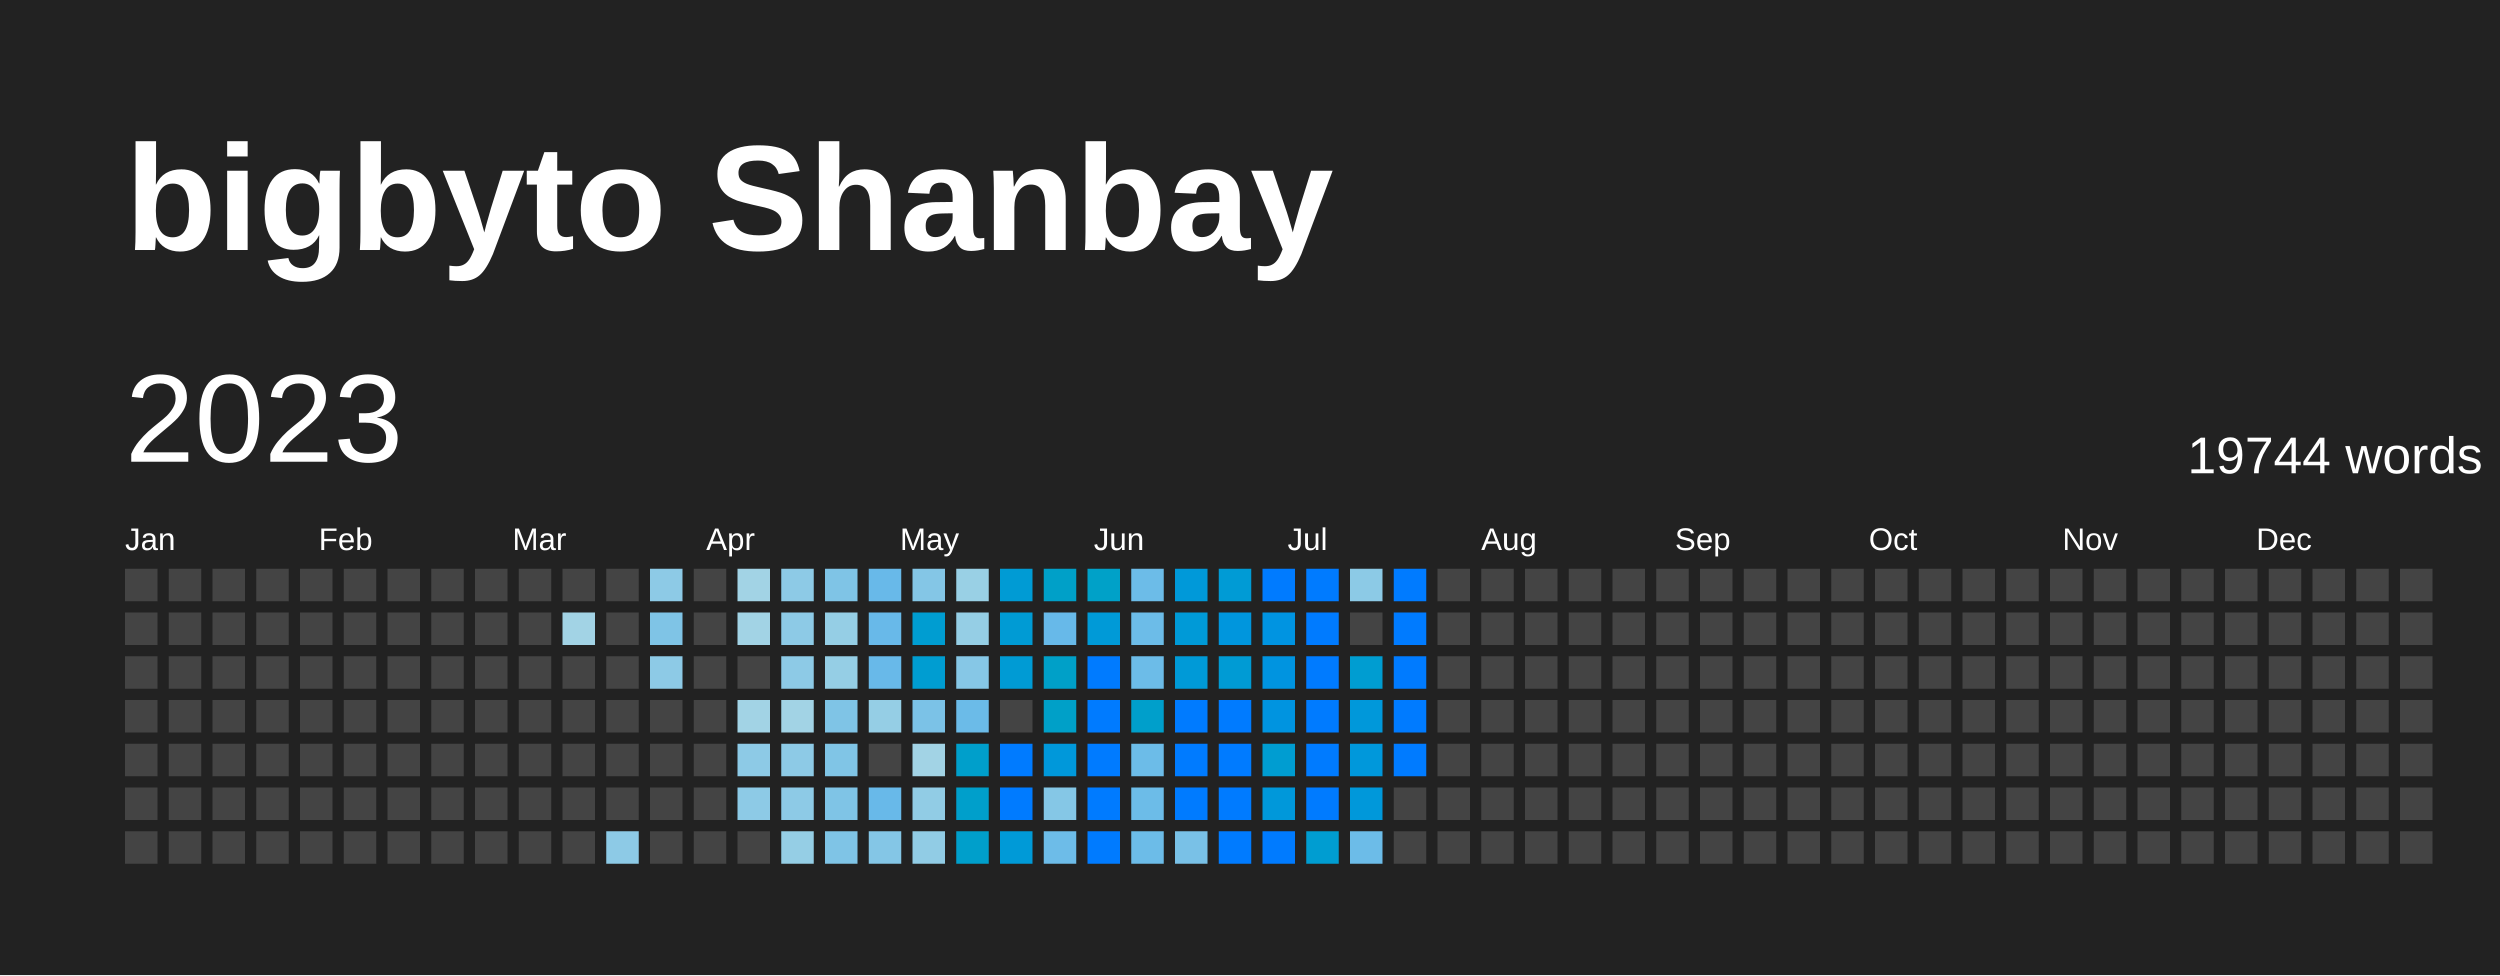
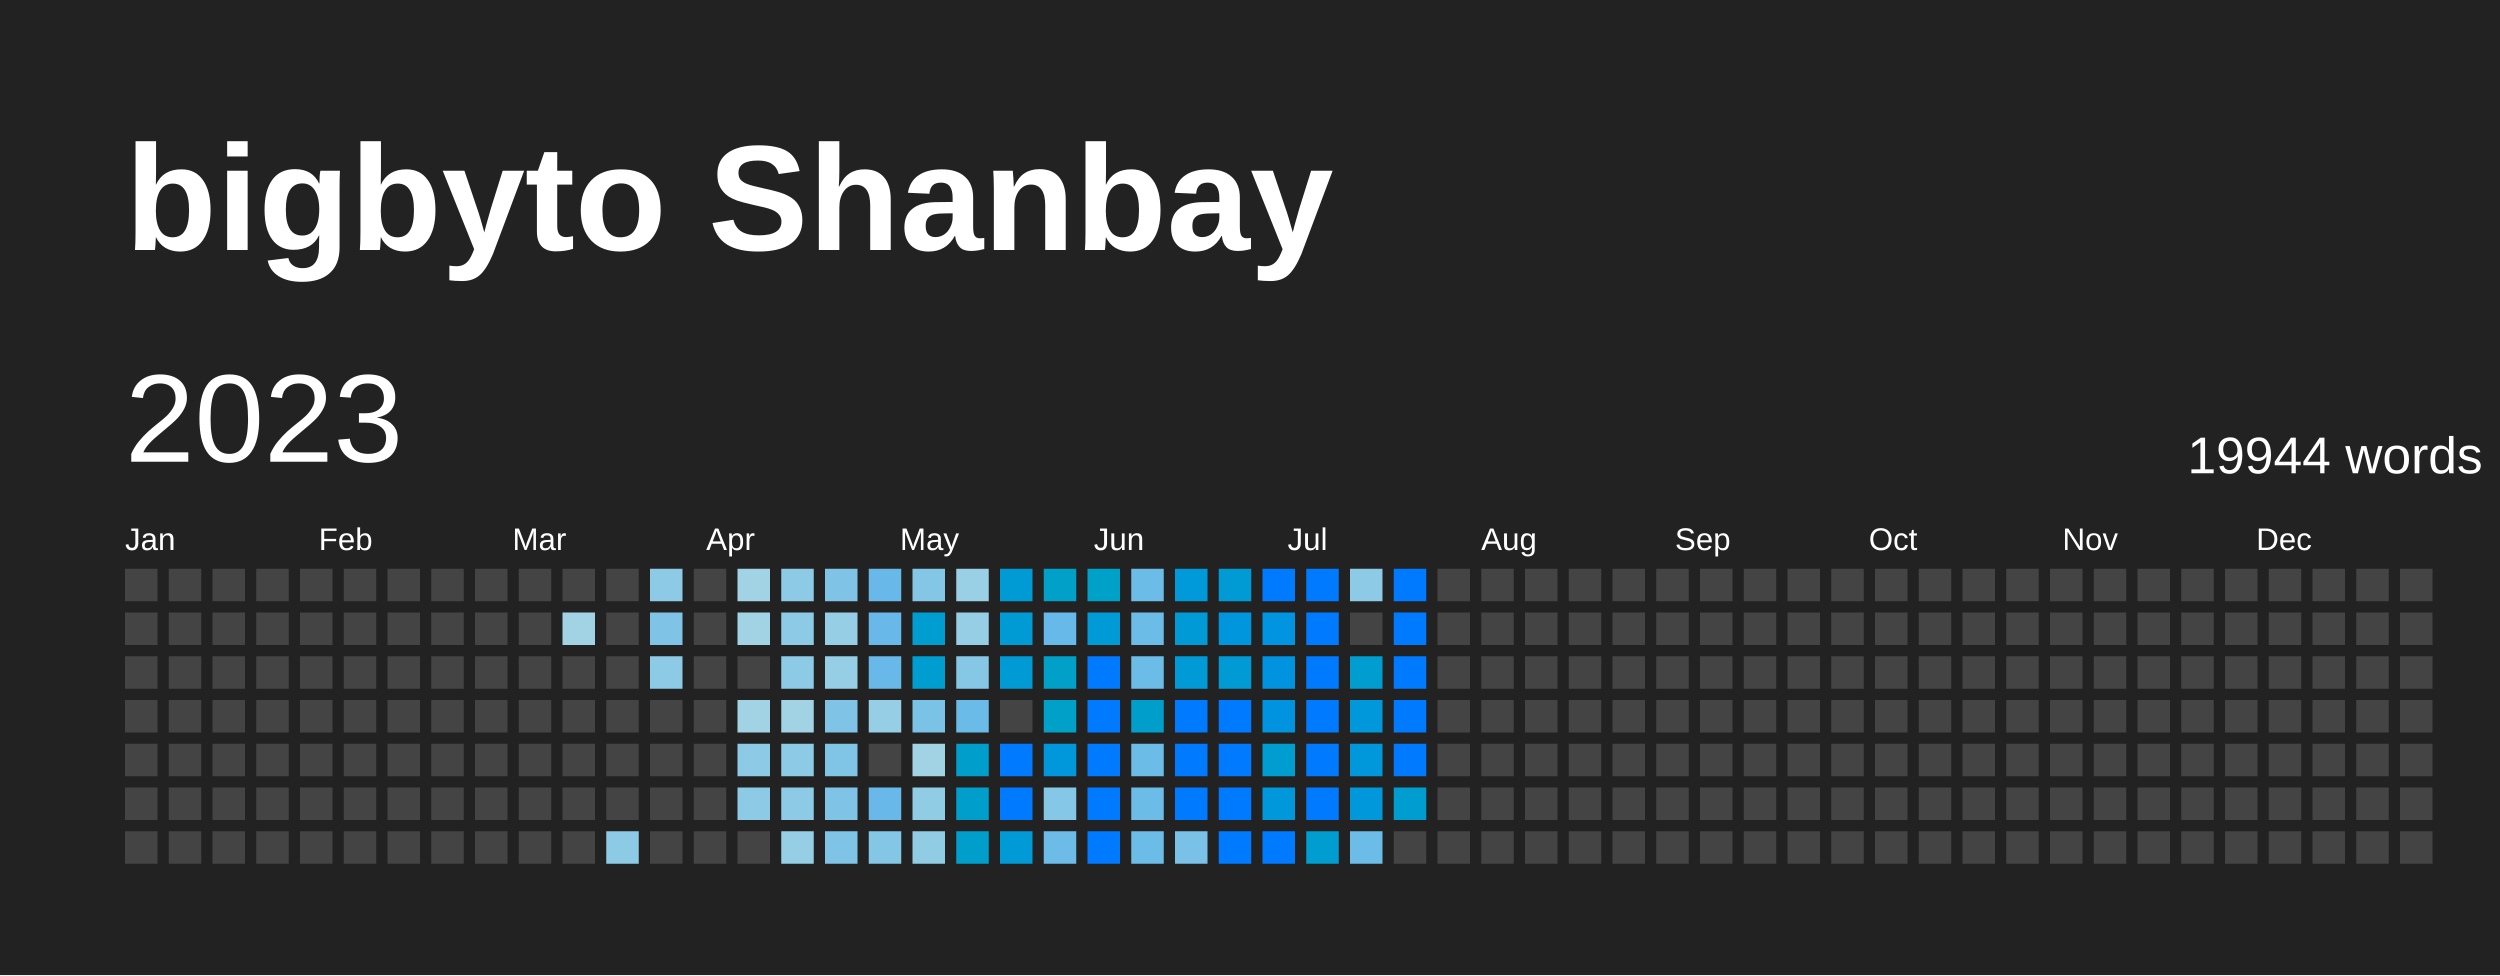
<svg xmlns="http://www.w3.org/2000/svg" baseProfile="full" height="78mm" version="1.1" viewBox="0,0,200,78" width="200mm">
  <defs />
  <rect fill="#222222" height="78" width="200" x="0" y="0" />
  <text fill="#FFFFFF" style="font-size:12px; font-family:Arial; font-weight:bold;" x="10" y="20">bigbyto Shanbay</text>
  <text dominant-baseline="hanging" fill="#FFFFFF" style="font-size:10.0px; font-family:Arial;" x="10" y="30">2023</text>
-   <text dominant-baseline="hanging" fill="#FFFFFF" style="font-size:4.125px; font-family:Arial;" x="175" y="35">19744 words</text>
+   <text dominant-baseline="hanging" fill="#FFFFFF" style="font-size:4.125px; font-family:Arial;" x="175" y="35">19944 words</text>
  <text fill="#FFFFFF" style="font-size:2.5px; font-family:Arial" x="10.0" y="44">Jan</text>
  <text fill="#FFFFFF" style="font-size:2.5px; font-family:Arial" x="25.5" y="44">Feb</text>
  <text fill="#FFFFFF" style="font-size:2.5px; font-family:Arial" x="41.0" y="44">Mar</text>
  <text fill="#FFFFFF" style="font-size:2.5px; font-family:Arial" x="56.5" y="44">Apr</text>
  <text fill="#FFFFFF" style="font-size:2.5px; font-family:Arial" x="72.0" y="44">May</text>
  <text fill="#FFFFFF" style="font-size:2.5px; font-family:Arial" x="87.5" y="44">Jun</text>
  <text fill="#FFFFFF" style="font-size:2.5px; font-family:Arial" x="103.0" y="44">Jul</text>
  <text fill="#FFFFFF" style="font-size:2.5px; font-family:Arial" x="118.5" y="44">Aug</text>
  <text fill="#FFFFFF" style="font-size:2.5px; font-family:Arial" x="134.0" y="44">Sep</text>
  <text fill="#FFFFFF" style="font-size:2.5px; font-family:Arial" x="149.5" y="44">Oct</text>
  <text fill="#FFFFFF" style="font-size:2.5px; font-family:Arial" x="165.0" y="44">Nov</text>
  <text fill="#FFFFFF" style="font-size:2.5px; font-family:Arial" x="180.5" y="44">Dec</text>
  <rect fill="#444444" height="2.6" width="2.6" x="10.0" y="45.5" />
  <rect fill="#444444" height="2.6" width="2.6" x="10.0" y="49.0" />
  <rect fill="#444444" height="2.6" width="2.6" x="10.0" y="52.5" />
  <rect fill="#444444" height="2.6" width="2.6" x="10.0" y="56.0" />
  <rect fill="#444444" height="2.6" width="2.6" x="10.0" y="59.5" />
  <rect fill="#444444" height="2.6" width="2.6" x="10.0" y="63.0" />
  <rect fill="#444444" height="2.6" width="2.6" x="10.0" y="66.5" />
  <rect fill="#444444" height="2.6" width="2.6" x="13.5" y="45.5" />
  <rect fill="#444444" height="2.6" width="2.6" x="13.5" y="49.0" />
  <rect fill="#444444" height="2.6" width="2.6" x="13.5" y="52.5" />
  <rect fill="#444444" height="2.6" width="2.6" x="13.5" y="56.0" />
  <rect fill="#444444" height="2.6" width="2.6" x="13.5" y="59.5" />
  <rect fill="#444444" height="2.6" width="2.6" x="13.5" y="63.0" />
  <rect fill="#444444" height="2.6" width="2.6" x="13.5" y="66.5" />
  <rect fill="#444444" height="2.6" width="2.6" x="17.0" y="45.5" />
  <rect fill="#444444" height="2.6" width="2.6" x="17.0" y="49.0" />
  <rect fill="#444444" height="2.6" width="2.6" x="17.0" y="52.5" />
  <rect fill="#444444" height="2.6" width="2.6" x="17.0" y="56.0" />
  <rect fill="#444444" height="2.6" width="2.6" x="17.0" y="59.5" />
  <rect fill="#444444" height="2.6" width="2.6" x="17.0" y="63.0" />
  <rect fill="#444444" height="2.6" width="2.6" x="17.0" y="66.5" />
  <rect fill="#444444" height="2.6" width="2.6" x="20.5" y="45.5" />
  <rect fill="#444444" height="2.6" width="2.6" x="20.5" y="49.0" />
  <rect fill="#444444" height="2.6" width="2.6" x="20.5" y="52.5" />
  <rect fill="#444444" height="2.6" width="2.6" x="20.5" y="56.0" />
  <rect fill="#444444" height="2.6" width="2.6" x="20.5" y="59.5" />
  <rect fill="#444444" height="2.6" width="2.6" x="20.5" y="63.0" />
  <rect fill="#444444" height="2.6" width="2.6" x="20.5" y="66.5" />
  <rect fill="#444444" height="2.6" width="2.6" x="24.0" y="45.5" />
  <rect fill="#444444" height="2.6" width="2.6" x="24.0" y="49.0" />
  <rect fill="#444444" height="2.6" width="2.6" x="24.0" y="52.5" />
  <rect fill="#444444" height="2.6" width="2.6" x="24.0" y="56.0" />
  <rect fill="#444444" height="2.6" width="2.6" x="24.0" y="59.5" />
  <rect fill="#444444" height="2.6" width="2.6" x="24.0" y="63.0" />
  <rect fill="#444444" height="2.6" width="2.6" x="24.0" y="66.5" />
  <rect fill="#444444" height="2.6" width="2.6" x="27.5" y="45.5" />
  <rect fill="#444444" height="2.6" width="2.6" x="27.5" y="49.0" />
  <rect fill="#444444" height="2.6" width="2.6" x="27.5" y="52.5" />
  <rect fill="#444444" height="2.6" width="2.6" x="27.5" y="56.0" />
  <rect fill="#444444" height="2.6" width="2.6" x="27.5" y="59.5" />
  <rect fill="#444444" height="2.6" width="2.6" x="27.5" y="63.0" />
  <rect fill="#444444" height="2.6" width="2.6" x="27.5" y="66.5" />
  <rect fill="#444444" height="2.6" width="2.6" x="31.0" y="45.5" />
  <rect fill="#444444" height="2.6" width="2.6" x="31.0" y="49.0" />
  <rect fill="#444444" height="2.6" width="2.6" x="31.0" y="52.5" />
  <rect fill="#444444" height="2.6" width="2.6" x="31.0" y="56.0" />
  <rect fill="#444444" height="2.6" width="2.6" x="31.0" y="59.5" />
  <rect fill="#444444" height="2.6" width="2.6" x="31.0" y="63.0" />
  <rect fill="#444444" height="2.6" width="2.6" x="31.0" y="66.5" />
  <rect fill="#444444" height="2.6" width="2.6" x="34.5" y="45.5" />
  <rect fill="#444444" height="2.6" width="2.6" x="34.5" y="49.0" />
  <rect fill="#444444" height="2.6" width="2.6" x="34.5" y="52.5" />
  <rect fill="#444444" height="2.6" width="2.6" x="34.5" y="56.0" />
  <rect fill="#444444" height="2.6" width="2.6" x="34.5" y="59.5" />
  <rect fill="#444444" height="2.6" width="2.6" x="34.5" y="63.0" />
  <rect fill="#444444" height="2.6" width="2.6" x="34.5" y="66.5" />
  <rect fill="#444444" height="2.6" width="2.6" x="38.0" y="45.5" />
  <rect fill="#444444" height="2.6" width="2.6" x="38.0" y="49.0" />
  <rect fill="#444444" height="2.6" width="2.6" x="38.0" y="52.5" />
  <rect fill="#444444" height="2.6" width="2.6" x="38.0" y="56.0" />
  <rect fill="#444444" height="2.6" width="2.6" x="38.0" y="59.5" />
  <rect fill="#444444" height="2.6" width="2.6" x="38.0" y="63.0" />
  <rect fill="#444444" height="2.6" width="2.6" x="38.0" y="66.5" />
  <rect fill="#444444" height="2.6" width="2.6" x="41.5" y="45.5" />
  <rect fill="#444444" height="2.6" width="2.6" x="41.5" y="49.0" />
  <rect fill="#444444" height="2.6" width="2.6" x="41.5" y="52.5" />
  <rect fill="#444444" height="2.6" width="2.6" x="41.5" y="56.0" />
  <rect fill="#444444" height="2.6" width="2.6" x="41.5" y="59.5" />
  <rect fill="#444444" height="2.6" width="2.6" x="41.5" y="63.0" />
  <rect fill="#444444" height="2.6" width="2.6" x="41.5" y="66.5" />
  <rect fill="#444444" height="2.6" width="2.6" x="45.0" y="45.5" />
  <rect fill="#a2d3e5" height="2.6" width="2.6" x="45.0" y="49.0" />
  <rect fill="#444444" height="2.6" width="2.6" x="45.0" y="52.5" />
  <rect fill="#444444" height="2.6" width="2.6" x="45.0" y="56.0" />
  <rect fill="#444444" height="2.6" width="2.6" x="45.0" y="59.5" />
  <rect fill="#444444" height="2.6" width="2.6" x="45.0" y="63.0" />
  <rect fill="#444444" height="2.6" width="2.6" x="45.0" y="66.5" />
  <rect fill="#444444" height="2.6" width="2.6" x="48.5" y="45.5" />
  <rect fill="#444444" height="2.6" width="2.6" x="48.5" y="49.0" />
  <rect fill="#444444" height="2.6" width="2.6" x="48.5" y="52.5" />
  <rect fill="#444444" height="2.6" width="2.6" x="48.5" y="56.0" />
  <rect fill="#444444" height="2.6" width="2.6" x="48.5" y="59.5" />
  <rect fill="#444444" height="2.6" width="2.6" x="48.5" y="63.0" />
  <rect fill="#8dcae6" height="2.6" width="2.6" x="48.5" y="66.5" />
  <rect fill="#8dcae6" height="2.6" width="2.6" x="52.0" y="45.5" />
  <rect fill="#7fc4e6" height="2.6" width="2.6" x="52.0" y="49.0" />
  <rect fill="#8dcae6" height="2.6" width="2.6" x="52.0" y="52.5" />
  <rect fill="#444444" height="2.6" width="2.6" x="52.0" y="56.0" />
  <rect fill="#444444" height="2.6" width="2.6" x="52.0" y="59.5" />
  <rect fill="#444444" height="2.6" width="2.6" x="52.0" y="63.0" />
  <rect fill="#444444" height="2.6" width="2.6" x="52.0" y="66.5" />
  <rect fill="#444444" height="2.6" width="2.6" x="55.5" y="45.5" />
  <rect fill="#444444" height="2.6" width="2.6" x="55.5" y="49.0" />
  <rect fill="#444444" height="2.6" width="2.6" x="55.5" y="52.5" />
  <rect fill="#444444" height="2.6" width="2.6" x="55.5" y="56.0" />
  <rect fill="#444444" height="2.6" width="2.6" x="55.5" y="59.5" />
  <rect fill="#444444" height="2.6" width="2.6" x="55.5" y="63.0" />
  <rect fill="#444444" height="2.6" width="2.6" x="55.5" y="66.5" />
  <rect fill="#a2d3e5" height="2.6" width="2.6" x="59.0" y="45.5" />
  <rect fill="#a2d3e5" height="2.6" width="2.6" x="59.0" y="49.0" />
  <rect fill="#444444" height="2.6" width="2.6" x="59.0" y="52.5" />
  <rect fill="#a2d3e5" height="2.6" width="2.6" x="59.0" y="56.0" />
  <rect fill="#8dcae6" height="2.6" width="2.6" x="59.0" y="59.5" />
  <rect fill="#8dcae6" height="2.6" width="2.6" x="59.0" y="63.0" />
  <rect fill="#444444" height="2.6" width="2.6" x="59.0" y="66.5" />
  <rect fill="#8dcae6" height="2.6" width="2.6" x="62.5" y="45.5" />
  <rect fill="#8dcae6" height="2.6" width="2.6" x="62.5" y="49.0" />
  <rect fill="#8dcae6" height="2.6" width="2.6" x="62.5" y="52.5" />
  <rect fill="#a2d3e5" height="2.6" width="2.6" x="62.5" y="56.0" />
  <rect fill="#8dcae6" height="2.6" width="2.6" x="62.5" y="59.5" />
  <rect fill="#8dcae6" height="2.6" width="2.6" x="62.5" y="63.0" />
  <rect fill="#95cee5" height="2.6" width="2.6" x="62.5" y="66.5" />
  <rect fill="#7fc4e6" height="2.6" width="2.6" x="66.0" y="45.5" />
  <rect fill="#95cee5" height="2.6" width="2.6" x="66.0" y="49.0" />
  <rect fill="#95cee5" height="2.6" width="2.6" x="66.0" y="52.5" />
  <rect fill="#7fc4e6" height="2.6" width="2.6" x="66.0" y="56.0" />
  <rect fill="#80c5e6" height="2.6" width="2.6" x="66.0" y="59.5" />
  <rect fill="#7fc4e6" height="2.6" width="2.6" x="66.0" y="63.0" />
  <rect fill="#7fc4e6" height="2.6" width="2.6" x="66.0" y="66.5" />
  <rect fill="#68b9e9" height="2.6" width="2.6" x="69.5" y="45.5" />
  <rect fill="#68b9e9" height="2.6" width="2.6" x="69.5" y="49.0" />
  <rect fill="#68b9e9" height="2.6" width="2.6" x="69.5" y="52.5" />
  <rect fill="#95cee5" height="2.6" width="2.6" x="69.5" y="56.0" />
  <rect fill="#444444" height="2.6" width="2.6" x="69.5" y="59.5" />
  <rect fill="#68b9e9" height="2.6" width="2.6" x="69.5" y="63.0" />
  <rect fill="#84c6e6" height="2.6" width="2.6" x="69.5" y="66.5" />
  <rect fill="#84c6e6" height="2.6" width="2.6" x="73.0" y="45.5" />
  <rect fill="#009dd1" height="2.6" width="2.6" x="73.0" y="49.0" />
  <rect fill="#009dd1" height="2.6" width="2.6" x="73.0" y="52.5" />
  <rect fill="#7bc2e7" height="2.6" width="2.6" x="73.0" y="56.0" />
  <rect fill="#a2d3e5" height="2.6" width="2.6" x="73.0" y="59.5" />
  <rect fill="#91cce5" height="2.6" width="2.6" x="73.0" y="63.0" />
  <rect fill="#91cce5" height="2.6" width="2.6" x="73.0" y="66.5" />
  <rect fill="#99d0e5" height="2.6" width="2.6" x="76.5" y="45.5" />
  <rect fill="#95cee5" height="2.6" width="2.6" x="76.5" y="49.0" />
  <rect fill="#86c7e6" height="2.6" width="2.6" x="76.5" y="52.5" />
  <rect fill="#6bbbe8" height="2.6" width="2.6" x="76.5" y="56.0" />
  <rect fill="#009fcb" height="2.6" width="2.6" x="76.5" y="59.5" />
  <rect fill="#009fcb" height="2.6" width="2.6" x="76.5" y="63.0" />
  <rect fill="#009fcb" height="2.6" width="2.6" x="76.5" y="66.5" />
  <rect fill="#009bd4" height="2.6" width="2.6" x="80.0" y="45.5" />
  <rect fill="#009bd4" height="2.6" width="2.6" x="80.0" y="49.0" />
  <rect fill="#009bd4" height="2.6" width="2.6" x="80.0" y="52.5" />
  <rect fill="#444444" height="2.6" width="2.6" x="80.0" y="56.0" />
  <rect fill="#007BFF" height="2.6" width="2.6" x="80.0" y="59.5" />
  <rect fill="#007BFF" height="2.6" width="2.6" x="80.0" y="63.0" />
  <rect fill="#009ad7" height="2.6" width="2.6" x="80.0" y="66.5" />
  <rect fill="#00a0c8" height="2.6" width="2.6" x="83.5" y="45.5" />
  <rect fill="#67b9e9" height="2.6" width="2.6" x="83.5" y="49.0" />
  <rect fill="#00a0c8" height="2.6" width="2.6" x="83.5" y="52.5" />
  <rect fill="#00a0c8" height="2.6" width="2.6" x="83.5" y="56.0" />
  <rect fill="#0098da" height="2.6" width="2.6" x="83.5" y="59.5" />
  <rect fill="#85c7e6" height="2.6" width="2.6" x="83.5" y="63.0" />
  <rect fill="#6dbce8" height="2.6" width="2.6" x="83.5" y="66.5" />
  <rect fill="#00a1c8" height="2.6" width="2.6" x="87.0" y="45.5" />
  <rect fill="#009ad7" height="2.6" width="2.6" x="87.0" y="49.0" />
  <rect fill="#007BFF" height="2.6" width="2.6" x="87.0" y="52.5" />
  <rect fill="#007BFF" height="2.6" width="2.6" x="87.0" y="56.0" />
  <rect fill="#007BFF" height="2.6" width="2.6" x="87.0" y="59.5" />
  <rect fill="#007BFF" height="2.6" width="2.6" x="87.0" y="63.0" />
  <rect fill="#007BFF" height="2.6" width="2.6" x="87.0" y="66.5" />
  <rect fill="#6cbce8" height="2.6" width="2.6" x="90.5" y="45.5" />
  <rect fill="#6cbce8" height="2.6" width="2.6" x="90.5" y="49.0" />
  <rect fill="#6cbce8" height="2.6" width="2.6" x="90.5" y="52.5" />
  <rect fill="#009fcb" height="2.6" width="2.6" x="90.5" y="56.0" />
  <rect fill="#6cbce8" height="2.6" width="2.6" x="90.5" y="59.5" />
  <rect fill="#6cbce8" height="2.6" width="2.6" x="90.5" y="63.0" />
  <rect fill="#6cbce8" height="2.6" width="2.6" x="90.5" y="66.5" />
  <rect fill="#0099d9" height="2.6" width="2.6" x="94.0" y="45.5" />
  <rect fill="#009ad7" height="2.6" width="2.6" x="94.0" y="49.0" />
  <rect fill="#009ad7" height="2.6" width="2.6" x="94.0" y="52.5" />
  <rect fill="#007BFF" height="2.6" width="2.6" x="94.0" y="56.0" />
  <rect fill="#007BFF" height="2.6" width="2.6" x="94.0" y="59.5" />
  <rect fill="#007BFF" height="2.6" width="2.6" x="94.0" y="63.0" />
  <rect fill="#79c1e7" height="2.6" width="2.6" x="94.0" y="66.5" />
  <rect fill="#009bd5" height="2.6" width="2.6" x="97.5" y="45.5" />
  <rect fill="#0096dd" height="2.6" width="2.6" x="97.5" y="49.0" />
  <rect fill="#009bd4" height="2.6" width="2.6" x="97.5" y="52.5" />
  <rect fill="#007BFF" height="2.6" width="2.6" x="97.5" y="56.0" />
  <rect fill="#007BFF" height="2.6" width="2.6" x="97.5" y="59.5" />
  <rect fill="#007BFF" height="2.6" width="2.6" x="97.5" y="63.0" />
  <rect fill="#007BFF" height="2.6" width="2.6" x="97.5" y="66.5" />
  <rect fill="#007BFF" height="2.6" width="2.6" x="101.0" y="45.5" />
  <rect fill="#0094e1" height="2.6" width="2.6" x="101.0" y="49.0" />
  <rect fill="#0094e0" height="2.6" width="2.6" x="101.0" y="52.5" />
  <rect fill="#0094e0" height="2.6" width="2.6" x="101.0" y="56.0" />
  <rect fill="#009dd1" height="2.6" width="2.6" x="101.0" y="59.5" />
  <rect fill="#0098da" height="2.6" width="2.6" x="101.0" y="63.0" />
  <rect fill="#007BFF" height="2.6" width="2.6" x="101.0" y="66.5" />
  <rect fill="#007BFF" height="2.6" width="2.6" x="104.5" y="45.5" />
  <rect fill="#007BFF" height="2.6" width="2.6" x="104.5" y="49.0" />
  <rect fill="#007BFF" height="2.6" width="2.6" x="104.5" y="52.5" />
  <rect fill="#007BFF" height="2.6" width="2.6" x="104.5" y="56.0" />
  <rect fill="#007BFF" height="2.6" width="2.6" x="104.5" y="59.5" />
  <rect fill="#007BFF" height="2.6" width="2.6" x="104.5" y="63.0" />
  <rect fill="#009dd1" height="2.6" width="2.6" x="104.5" y="66.5" />
  <rect fill="#8ccae6" height="2.6" width="2.6" x="108.0" y="45.5" />
  <rect fill="#444444" height="2.6" width="2.6" x="108.0" y="49.0" />
  <rect fill="#009dd1" height="2.6" width="2.6" x="108.0" y="52.5" />
  <rect fill="#0098da" height="2.6" width="2.6" x="108.0" y="56.0" />
  <rect fill="#0098db" height="2.6" width="2.6" x="108.0" y="59.5" />
  <rect fill="#0098da" height="2.6" width="2.6" x="108.0" y="63.0" />
  <rect fill="#6cbce8" height="2.6" width="2.6" x="108.0" y="66.5" />
  <rect fill="#007BFF" height="2.6" width="2.6" x="111.5" y="45.5" />
  <rect fill="#007BFF" height="2.6" width="2.6" x="111.5" y="49.0" />
  <rect fill="#007BFF" height="2.6" width="2.6" x="111.5" y="52.5" />
  <rect fill="#007BFF" height="2.6" width="2.6" x="111.5" y="56.0" />
  <rect fill="#007BFF" height="2.6" width="2.6" x="111.5" y="59.5" />
-   <rect fill="#444444" height="2.6" width="2.6" x="111.5" y="63.0" />
+   <rect fill="#009dd1" height="2.6" width="2.6" x="111.5" y="63.0" />
  <rect fill="#444444" height="2.6" width="2.6" x="111.5" y="66.5" />
  <rect fill="#444444" height="2.6" width="2.6" x="115.0" y="45.5" />
  <rect fill="#444444" height="2.6" width="2.6" x="115.0" y="49.0" />
  <rect fill="#444444" height="2.6" width="2.6" x="115.0" y="52.5" />
  <rect fill="#444444" height="2.6" width="2.6" x="115.0" y="56.0" />
  <rect fill="#444444" height="2.6" width="2.6" x="115.0" y="59.5" />
  <rect fill="#444444" height="2.6" width="2.6" x="115.0" y="63.0" />
  <rect fill="#444444" height="2.6" width="2.6" x="115.0" y="66.5" />
  <rect fill="#444444" height="2.6" width="2.6" x="118.5" y="45.5" />
  <rect fill="#444444" height="2.6" width="2.6" x="118.5" y="49.0" />
  <rect fill="#444444" height="2.6" width="2.6" x="118.5" y="52.5" />
  <rect fill="#444444" height="2.6" width="2.6" x="118.5" y="56.0" />
  <rect fill="#444444" height="2.6" width="2.6" x="118.5" y="59.5" />
  <rect fill="#444444" height="2.6" width="2.6" x="118.5" y="63.0" />
  <rect fill="#444444" height="2.6" width="2.6" x="118.5" y="66.5" />
  <rect fill="#444444" height="2.6" width="2.6" x="122.0" y="45.5" />
  <rect fill="#444444" height="2.6" width="2.6" x="122.0" y="49.0" />
  <rect fill="#444444" height="2.6" width="2.6" x="122.0" y="52.5" />
  <rect fill="#444444" height="2.6" width="2.6" x="122.0" y="56.0" />
  <rect fill="#444444" height="2.6" width="2.6" x="122.0" y="59.5" />
  <rect fill="#444444" height="2.6" width="2.6" x="122.0" y="63.0" />
  <rect fill="#444444" height="2.6" width="2.6" x="122.0" y="66.5" />
  <rect fill="#444444" height="2.6" width="2.6" x="125.5" y="45.5" />
  <rect fill="#444444" height="2.6" width="2.6" x="125.5" y="49.0" />
  <rect fill="#444444" height="2.6" width="2.6" x="125.5" y="52.5" />
  <rect fill="#444444" height="2.6" width="2.6" x="125.5" y="56.0" />
  <rect fill="#444444" height="2.6" width="2.6" x="125.5" y="59.5" />
  <rect fill="#444444" height="2.6" width="2.6" x="125.5" y="63.0" />
  <rect fill="#444444" height="2.6" width="2.6" x="125.5" y="66.5" />
  <rect fill="#444444" height="2.6" width="2.6" x="129.0" y="45.5" />
  <rect fill="#444444" height="2.6" width="2.6" x="129.0" y="49.0" />
  <rect fill="#444444" height="2.6" width="2.6" x="129.0" y="52.5" />
  <rect fill="#444444" height="2.6" width="2.6" x="129.0" y="56.0" />
  <rect fill="#444444" height="2.6" width="2.6" x="129.0" y="59.5" />
  <rect fill="#444444" height="2.6" width="2.6" x="129.0" y="63.0" />
  <rect fill="#444444" height="2.6" width="2.6" x="129.0" y="66.5" />
  <rect fill="#444444" height="2.6" width="2.6" x="132.5" y="45.5" />
  <rect fill="#444444" height="2.6" width="2.6" x="132.5" y="49.0" />
  <rect fill="#444444" height="2.6" width="2.6" x="132.5" y="52.5" />
  <rect fill="#444444" height="2.6" width="2.6" x="132.5" y="56.0" />
  <rect fill="#444444" height="2.6" width="2.6" x="132.5" y="59.5" />
  <rect fill="#444444" height="2.6" width="2.6" x="132.5" y="63.0" />
  <rect fill="#444444" height="2.6" width="2.6" x="132.5" y="66.5" />
  <rect fill="#444444" height="2.6" width="2.6" x="136.0" y="45.5" />
  <rect fill="#444444" height="2.6" width="2.6" x="136.0" y="49.0" />
  <rect fill="#444444" height="2.6" width="2.6" x="136.0" y="52.5" />
  <rect fill="#444444" height="2.6" width="2.6" x="136.0" y="56.0" />
  <rect fill="#444444" height="2.6" width="2.6" x="136.0" y="59.5" />
  <rect fill="#444444" height="2.6" width="2.6" x="136.0" y="63.0" />
  <rect fill="#444444" height="2.6" width="2.6" x="136.0" y="66.5" />
  <rect fill="#444444" height="2.6" width="2.6" x="139.5" y="45.5" />
  <rect fill="#444444" height="2.6" width="2.6" x="139.5" y="49.0" />
  <rect fill="#444444" height="2.6" width="2.6" x="139.5" y="52.5" />
  <rect fill="#444444" height="2.6" width="2.6" x="139.5" y="56.0" />
  <rect fill="#444444" height="2.6" width="2.6" x="139.5" y="59.5" />
  <rect fill="#444444" height="2.6" width="2.6" x="139.5" y="63.0" />
  <rect fill="#444444" height="2.6" width="2.6" x="139.5" y="66.5" />
  <rect fill="#444444" height="2.6" width="2.6" x="143.0" y="45.5" />
  <rect fill="#444444" height="2.6" width="2.6" x="143.0" y="49.0" />
  <rect fill="#444444" height="2.6" width="2.6" x="143.0" y="52.5" />
  <rect fill="#444444" height="2.6" width="2.6" x="143.0" y="56.0" />
  <rect fill="#444444" height="2.6" width="2.6" x="143.0" y="59.5" />
  <rect fill="#444444" height="2.6" width="2.6" x="143.0" y="63.0" />
  <rect fill="#444444" height="2.6" width="2.6" x="143.0" y="66.5" />
  <rect fill="#444444" height="2.6" width="2.6" x="146.5" y="45.5" />
  <rect fill="#444444" height="2.6" width="2.6" x="146.5" y="49.0" />
  <rect fill="#444444" height="2.6" width="2.6" x="146.5" y="52.5" />
  <rect fill="#444444" height="2.6" width="2.6" x="146.5" y="56.0" />
  <rect fill="#444444" height="2.6" width="2.6" x="146.5" y="59.5" />
  <rect fill="#444444" height="2.6" width="2.6" x="146.5" y="63.0" />
  <rect fill="#444444" height="2.6" width="2.6" x="146.5" y="66.5" />
  <rect fill="#444444" height="2.6" width="2.6" x="150.0" y="45.5" />
  <rect fill="#444444" height="2.6" width="2.6" x="150.0" y="49.0" />
  <rect fill="#444444" height="2.6" width="2.6" x="150.0" y="52.5" />
  <rect fill="#444444" height="2.6" width="2.6" x="150.0" y="56.0" />
  <rect fill="#444444" height="2.6" width="2.6" x="150.0" y="59.5" />
  <rect fill="#444444" height="2.6" width="2.6" x="150.0" y="63.0" />
  <rect fill="#444444" height="2.6" width="2.6" x="150.0" y="66.5" />
  <rect fill="#444444" height="2.6" width="2.6" x="153.5" y="45.5" />
  <rect fill="#444444" height="2.6" width="2.6" x="153.5" y="49.0" />
  <rect fill="#444444" height="2.6" width="2.6" x="153.5" y="52.5" />
  <rect fill="#444444" height="2.6" width="2.6" x="153.5" y="56.0" />
  <rect fill="#444444" height="2.6" width="2.6" x="153.5" y="59.5" />
  <rect fill="#444444" height="2.6" width="2.6" x="153.5" y="63.0" />
  <rect fill="#444444" height="2.6" width="2.6" x="153.5" y="66.5" />
  <rect fill="#444444" height="2.6" width="2.6" x="157.0" y="45.5" />
  <rect fill="#444444" height="2.6" width="2.6" x="157.0" y="49.0" />
  <rect fill="#444444" height="2.6" width="2.6" x="157.0" y="52.5" />
  <rect fill="#444444" height="2.6" width="2.6" x="157.0" y="56.0" />
  <rect fill="#444444" height="2.6" width="2.6" x="157.0" y="59.5" />
  <rect fill="#444444" height="2.6" width="2.6" x="157.0" y="63.0" />
  <rect fill="#444444" height="2.6" width="2.6" x="157.0" y="66.5" />
  <rect fill="#444444" height="2.6" width="2.6" x="160.5" y="45.5" />
  <rect fill="#444444" height="2.6" width="2.6" x="160.5" y="49.0" />
  <rect fill="#444444" height="2.6" width="2.6" x="160.5" y="52.5" />
  <rect fill="#444444" height="2.6" width="2.6" x="160.5" y="56.0" />
  <rect fill="#444444" height="2.6" width="2.6" x="160.5" y="59.5" />
  <rect fill="#444444" height="2.6" width="2.6" x="160.5" y="63.0" />
  <rect fill="#444444" height="2.6" width="2.6" x="160.5" y="66.5" />
  <rect fill="#444444" height="2.6" width="2.6" x="164.0" y="45.5" />
  <rect fill="#444444" height="2.6" width="2.6" x="164.0" y="49.0" />
  <rect fill="#444444" height="2.6" width="2.6" x="164.0" y="52.5" />
  <rect fill="#444444" height="2.6" width="2.6" x="164.0" y="56.0" />
  <rect fill="#444444" height="2.6" width="2.6" x="164.0" y="59.5" />
  <rect fill="#444444" height="2.6" width="2.6" x="164.0" y="63.0" />
  <rect fill="#444444" height="2.6" width="2.6" x="164.0" y="66.5" />
  <rect fill="#444444" height="2.6" width="2.6" x="167.5" y="45.5" />
  <rect fill="#444444" height="2.6" width="2.6" x="167.5" y="49.0" />
  <rect fill="#444444" height="2.6" width="2.6" x="167.5" y="52.5" />
  <rect fill="#444444" height="2.6" width="2.6" x="167.5" y="56.0" />
  <rect fill="#444444" height="2.6" width="2.6" x="167.5" y="59.5" />
  <rect fill="#444444" height="2.6" width="2.6" x="167.5" y="63.0" />
  <rect fill="#444444" height="2.6" width="2.6" x="167.5" y="66.5" />
  <rect fill="#444444" height="2.6" width="2.6" x="171.0" y="45.5" />
  <rect fill="#444444" height="2.6" width="2.6" x="171.0" y="49.0" />
  <rect fill="#444444" height="2.6" width="2.6" x="171.0" y="52.5" />
  <rect fill="#444444" height="2.6" width="2.6" x="171.0" y="56.0" />
  <rect fill="#444444" height="2.6" width="2.6" x="171.0" y="59.5" />
  <rect fill="#444444" height="2.6" width="2.6" x="171.0" y="63.0" />
  <rect fill="#444444" height="2.6" width="2.6" x="171.0" y="66.5" />
  <rect fill="#444444" height="2.6" width="2.6" x="174.5" y="45.5" />
  <rect fill="#444444" height="2.6" width="2.6" x="174.5" y="49.0" />
  <rect fill="#444444" height="2.6" width="2.6" x="174.5" y="52.5" />
  <rect fill="#444444" height="2.6" width="2.6" x="174.5" y="56.0" />
  <rect fill="#444444" height="2.6" width="2.6" x="174.5" y="59.5" />
  <rect fill="#444444" height="2.6" width="2.6" x="174.5" y="63.0" />
  <rect fill="#444444" height="2.6" width="2.6" x="174.5" y="66.5" />
  <rect fill="#444444" height="2.6" width="2.6" x="178.0" y="45.5" />
  <rect fill="#444444" height="2.6" width="2.6" x="178.0" y="49.0" />
  <rect fill="#444444" height="2.6" width="2.6" x="178.0" y="52.5" />
  <rect fill="#444444" height="2.6" width="2.6" x="178.0" y="56.0" />
  <rect fill="#444444" height="2.6" width="2.6" x="178.0" y="59.5" />
  <rect fill="#444444" height="2.6" width="2.6" x="178.0" y="63.0" />
  <rect fill="#444444" height="2.6" width="2.6" x="178.0" y="66.5" />
  <rect fill="#444444" height="2.6" width="2.6" x="181.5" y="45.5" />
  <rect fill="#444444" height="2.6" width="2.6" x="181.5" y="49.0" />
  <rect fill="#444444" height="2.6" width="2.6" x="181.5" y="52.5" />
  <rect fill="#444444" height="2.6" width="2.6" x="181.5" y="56.0" />
  <rect fill="#444444" height="2.6" width="2.6" x="181.5" y="59.5" />
  <rect fill="#444444" height="2.6" width="2.6" x="181.5" y="63.0" />
  <rect fill="#444444" height="2.6" width="2.6" x="181.5" y="66.5" />
  <rect fill="#444444" height="2.6" width="2.6" x="185.0" y="45.5" />
  <rect fill="#444444" height="2.6" width="2.6" x="185.0" y="49.0" />
  <rect fill="#444444" height="2.6" width="2.6" x="185.0" y="52.5" />
  <rect fill="#444444" height="2.6" width="2.6" x="185.0" y="56.0" />
  <rect fill="#444444" height="2.6" width="2.6" x="185.0" y="59.5" />
  <rect fill="#444444" height="2.6" width="2.6" x="185.0" y="63.0" />
  <rect fill="#444444" height="2.6" width="2.6" x="185.0" y="66.5" />
  <rect fill="#444444" height="2.6" width="2.6" x="188.5" y="45.5" />
  <rect fill="#444444" height="2.6" width="2.6" x="188.5" y="49.0" />
  <rect fill="#444444" height="2.6" width="2.6" x="188.5" y="52.5" />
  <rect fill="#444444" height="2.6" width="2.6" x="188.5" y="56.0" />
  <rect fill="#444444" height="2.6" width="2.6" x="188.5" y="59.5" />
  <rect fill="#444444" height="2.6" width="2.6" x="188.5" y="63.0" />
  <rect fill="#444444" height="2.6" width="2.6" x="188.5" y="66.5" />
  <rect fill="#444444" height="2.6" width="2.6" x="192.0" y="45.5" />
  <rect fill="#444444" height="2.6" width="2.6" x="192.0" y="49.0" />
  <rect fill="#444444" height="2.6" width="2.6" x="192.0" y="52.5" />
  <rect fill="#444444" height="2.6" width="2.6" x="192.0" y="56.0" />
  <rect fill="#444444" height="2.6" width="2.6" x="192.0" y="59.5" />
  <rect fill="#444444" height="2.6" width="2.6" x="192.0" y="63.0" />
  <rect fill="#444444" height="2.6" width="2.6" x="192.0" y="66.5" />
</svg>
